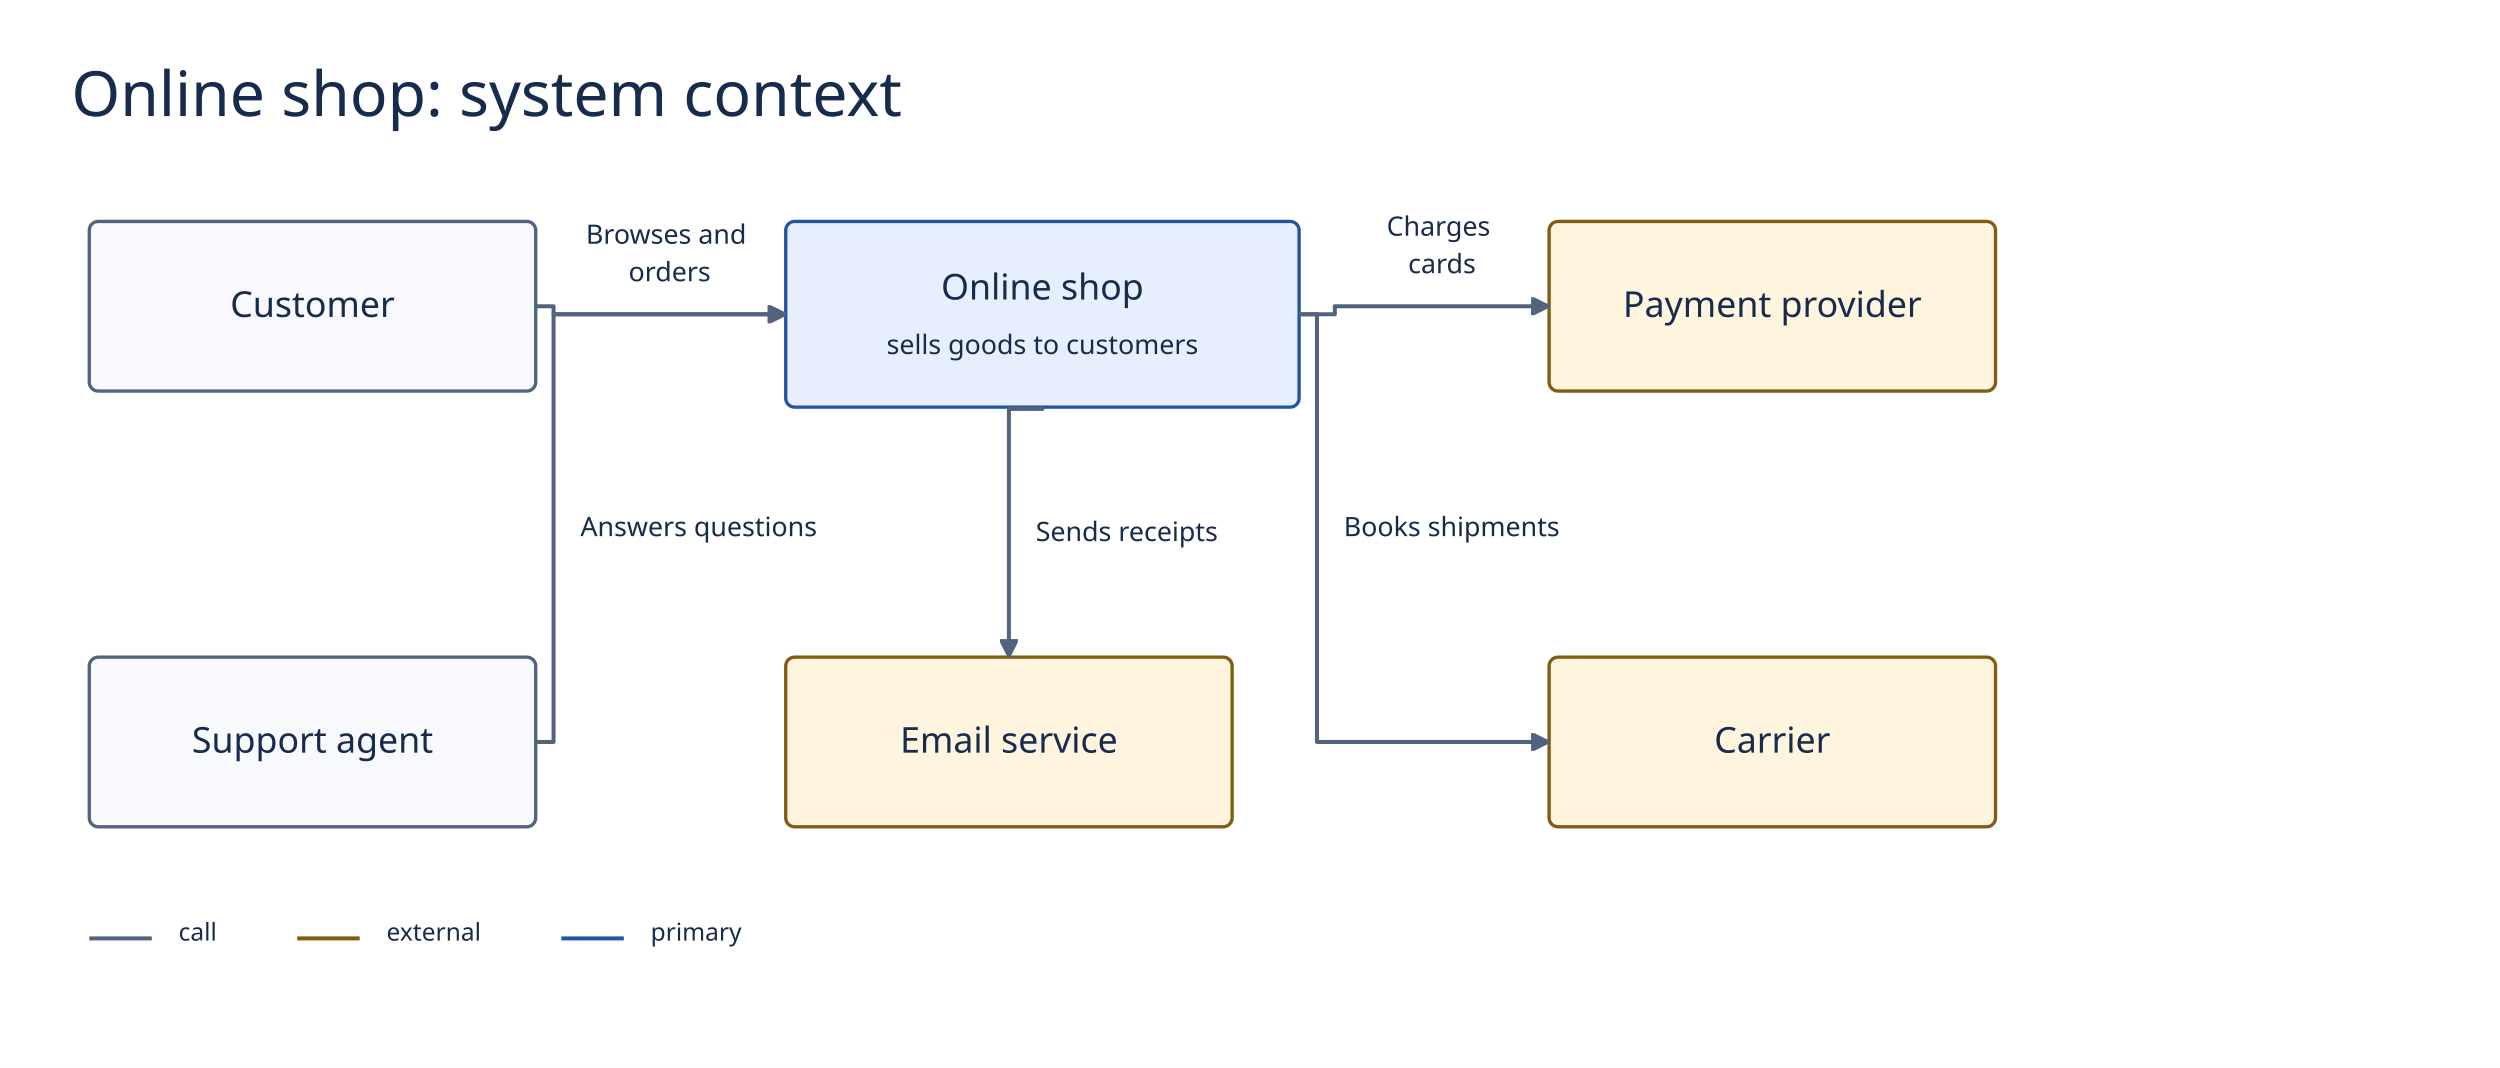
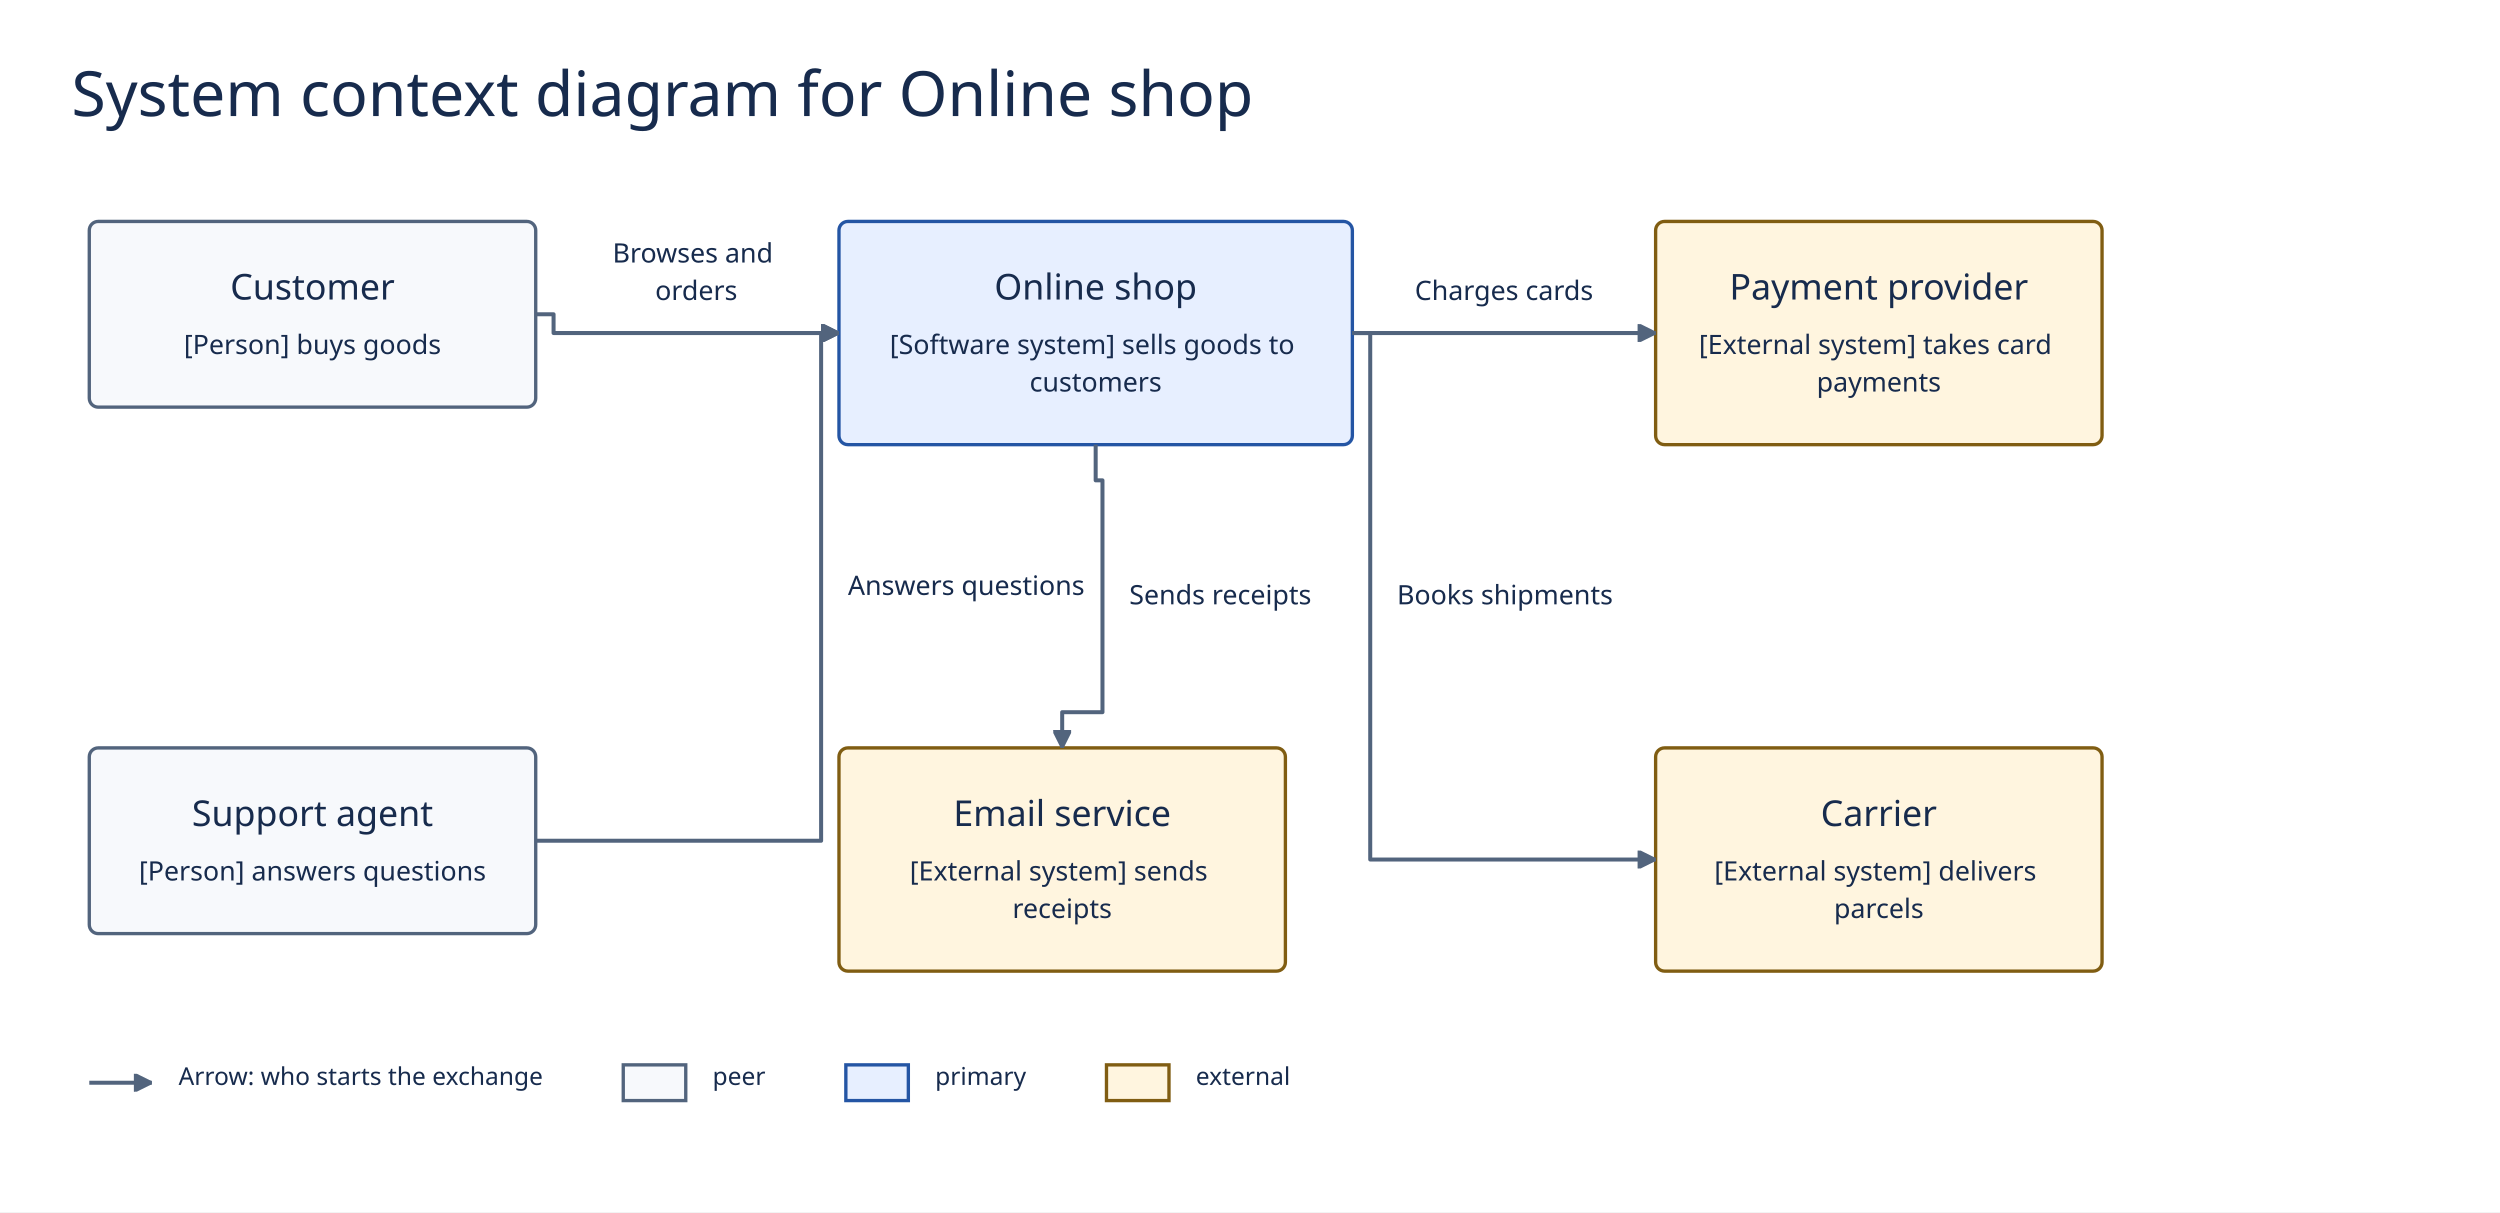
- <svg xmlns="http://www.w3.org/2000/svg" viewBox="0 0 1120 478.4" width="1120" height="478.4" lang="en" role="img" aria-labelledby="c2-en-document-title c2-en-document-desc" data-archatlas="0.1" data-measured-with="pillow">
+ <svg xmlns="http://www.w3.org/2000/svg" viewBox="0 0 1120 543.059" width="1120" height="543.059" lang="en" role="img" aria-labelledby="c2-en-document-title c2-en-document-desc" data-archatlas="0.1" data-measured-with="pillow">
  <defs>
-     <marker id="c2-en-marker-external-arrow" viewBox="0 0 10 10" refX="10" refY="5" markerWidth="8" markerHeight="8" markerUnits="userSpaceOnUse" orient="auto-start-reverse">
-       <path d="M 0 0 L 10 5 L 0 10 Z" fill="#805d12" stroke="#805d12" stroke-width="1.5" />
-     </marker>
-     <marker id="c2-en-marker-external-circle" viewBox="0 0 10 10" refX="5" refY="5" markerWidth="8" markerHeight="8" markerUnits="userSpaceOnUse">
-       <circle cx="5" cy="5" r="3.5" fill="#ffffff" stroke="#805d12" stroke-width="1.5" />
-     </marker>
    <marker id="c2-en-marker-peer-arrow" viewBox="0 0 10 10" refX="10" refY="5" markerWidth="8" markerHeight="8" markerUnits="userSpaceOnUse" orient="auto-start-reverse">
      <path d="M 0 0 L 10 5 L 0 10 Z" fill="#52647d" stroke="#52647d" stroke-width="1.5" />
    </marker>
    <marker id="c2-en-marker-peer-circle" viewBox="0 0 10 10" refX="5" refY="5" markerWidth="8" markerHeight="8" markerUnits="userSpaceOnUse">
      <circle cx="5" cy="5" r="3.5" fill="#ffffff" stroke="#52647d" stroke-width="1.5" />
    </marker>
-     <marker id="c2-en-marker-primary-arrow" viewBox="0 0 10 10" refX="10" refY="5" markerWidth="8" markerHeight="8" markerUnits="userSpaceOnUse" orient="auto-start-reverse">
-       <path d="M 0 0 L 10 5 L 0 10 Z" fill="#2455a4" stroke="#2455a4" stroke-width="1.5" />
-     </marker>
-     <marker id="c2-en-marker-primary-circle" viewBox="0 0 10 10" refX="5" refY="5" markerWidth="8" markerHeight="8" markerUnits="userSpaceOnUse">
-       <circle cx="5" cy="5" r="3.5" fill="#ffffff" stroke="#2455a4" stroke-width="1.5" />
-     </marker>
  </defs>
-   <rect width="1120" height="478.4" fill="#ffffff" data-role="canvas" />
-   <rect id="c2-en-shape-node-cust" data-id="cust" data-role="node" data-parent="" data-kind="person" fill="#f7f9fc" stroke="#52647d" stroke-width="1.5" data-box="40 99.2 200 76" x="40" y="99.2" width="200" height="76" rx="4" />
-   <rect id="c2-en-shape-node-shop" data-id="shop" data-role="node" data-parent="" data-kind="system" fill="#e7efff" stroke="#2455a4" stroke-width="1.5" data-box="352 99.2 230 83.2" x="352" y="99.2" width="230" height="83.2" rx="4" />
-   <rect id="c2-en-shape-node-pay" data-id="pay" data-role="node" data-parent="" data-kind="external" fill="#fff5df" stroke="#805d12" stroke-width="1.5" data-box="694 99.2 200 76" x="694" y="99.2" width="200" height="76" rx="4" />
-   <rect id="c2-en-shape-node-agent" data-id="agent" data-role="node" data-parent="" data-kind="person" fill="#f7f9fc" stroke="#52647d" stroke-width="1.5" data-box="40 294.4 200 76" x="40" y="294.4" width="200" height="76" rx="4" />
-   <rect id="c2-en-shape-node-mail" data-id="mail" data-role="node" data-parent="" data-kind="external" fill="#fff5df" stroke="#805d12" stroke-width="1.5" data-box="352 294.4 200 76" x="352" y="294.4" width="200" height="76" rx="4" />
-   <rect id="c2-en-shape-node-car" data-id="car" data-role="node" data-parent="" data-kind="external" fill="#fff5df" stroke="#805d12" stroke-width="1.5" data-box="694 294.4 200 76" x="694" y="294.4" width="200" height="76" rx="4" />
-   <polyline id="c2-en-edge-edge-1" data-id="edge-1" data-role="edge" data-from="cust" data-to="shop" data-kind="call" points="240,137.2 248,137.2 248,140.8 352,140.8" fill="none" stroke="#52647d" stroke-width="1.8" stroke-linejoin="round" marker-end="url(#c2-en-marker-peer-arrow)" />
-   <polyline id="c2-en-edge-edge-2" data-id="edge-2" data-role="edge" data-from="agent" data-to="shop" data-kind="call" points="240,332.4 248,332.4 248,140.8 352,140.8" fill="none" stroke="#52647d" stroke-width="1.8" stroke-linejoin="round" marker-end="url(#c2-en-marker-peer-arrow)" />
-   <polyline id="c2-en-edge-edge-3" data-id="edge-3" data-role="edge" data-from="shop" data-to="pay" data-kind="call" points="582,140.8 598,140.8 598,137.2 694,137.2" fill="none" stroke="#52647d" stroke-width="1.8" stroke-linejoin="round" marker-end="url(#c2-en-marker-peer-arrow)" />
-   <polyline id="c2-en-edge-edge-4" data-id="edge-4" data-role="edge" data-from="shop" data-to="car" data-kind="call" points="582,140.8 590,140.8 590,332.4 694,332.4" fill="none" stroke="#52647d" stroke-width="1.8" stroke-linejoin="round" marker-end="url(#c2-en-marker-peer-arrow)" />
-   <polyline id="c2-en-edge-edge-5" data-id="edge-5" data-role="edge" data-from="shop" data-to="mail" data-kind="call" points="467,182.4 467,183.2 452,183.2 452,294.4" fill="none" stroke="#52647d" stroke-width="1.8" stroke-linejoin="round" marker-end="url(#c2-en-marker-peer-arrow)" />
-   <polyline id="c2-en-edge-legend-line-0" data-id="legend-line-0" data-role="edge" data-from="" data-to="" data-kind="legend" points="40,420.4 68,420.4" fill="none" stroke="#52647d" stroke-width="1.8" stroke-linejoin="round" />
-   <polyline id="c2-en-edge-legend-line-1" data-id="legend-line-1" data-role="edge" data-from="" data-to="" data-kind="legend" points="133.141,420.4 161.141,420.4" fill="none" stroke="#805d12" stroke-width="1.8" stroke-linejoin="round" />
-   <polyline id="c2-en-edge-legend-line-2" data-id="legend-line-2" data-role="edge" data-from="" data-to="" data-kind="legend" points="251.469,420.4 279.469,420.4" fill="none" stroke="#2455a4" stroke-width="1.8" stroke-linejoin="round" />
-   <rect id="c2-en-shape-label-bg-__edge-1-background" data-id="__edge-1-background" data-role="label-bg" data-parent="edge-1" x="259.047" y="93.2" width="81.906" height="41.6" fill="#ffffff" fill-opacity="0.92" rx="3" />
-   <rect id="c2-en-shape-label-bg-__edge-2-background" data-id="__edge-2-background" data-role="label-bg" data-parent="edge-2" x="255" y="224.2" width="116.047" height="24.8" fill="#ffffff" fill-opacity="0.92" rx="3" />
-   <rect id="c2-en-shape-label-bg-__edge-3-background" data-id="__edge-3-background" data-role="label-bg" data-parent="edge-3" x="617.773" y="89.6" width="56.453" height="41.6" fill="#ffffff" fill-opacity="0.92" rx="3" />
-   <rect id="c2-en-shape-label-bg-__edge-4-background" data-id="__edge-4-background" data-role="label-bg" data-parent="edge-4" x="597" y="224.2" width="106.734" height="24.8" fill="#ffffff" fill-opacity="0.92" rx="3" />
-   <rect id="c2-en-shape-label-bg-__edge-5-background" data-id="__edge-5-background" data-role="label-bg" data-parent="edge-5" x="459" y="226.4" width="91.594" height="24.8" fill="#ffffff" fill-opacity="0.92" rx="3" />
-   <text id="c2-en-text-title-figure-title" data-id="figure-title" data-role="title" data-owner="" x="32" y="52" font-size="28" font-family="&quot;Noto Sans&quot;, &quot;DejaVu Sans&quot;, &quot;Liberation Sans&quot;, &quot;Noto Sans CJK SC&quot;, sans-serif" text-anchor="start" fill="#172b4d" data-text-box="32 24 372.031 39.2">
+   <rect width="1120" height="543.059" fill="#ffffff" data-role="canvas" />
+   <rect id="c2-en-shape-node-cust" data-id="cust" data-role="node" data-parent="" data-kind="person" fill="#f7f9fc" stroke="#52647d" stroke-width="1.5" data-box="40 99.2 200 83.2" x="40" y="99.2" width="200" height="83.2" rx="4" />
+   <rect id="c2-en-shape-node-shop" data-id="shop" data-role="node" data-parent="" data-kind="system" fill="#e7efff" stroke="#2455a4" stroke-width="1.5" data-box="375.859 99.2 230 100" x="375.859" y="99.2" width="230" height="100" rx="4" />
+   <rect id="c2-en-shape-node-pay" data-id="pay" data-role="node" data-parent="" data-kind="external" fill="#fff5df" stroke="#805d12" stroke-width="1.5" data-box="741.719 99.2 200 100" x="741.719" y="99.2" width="200" height="100" rx="4" />
+   <rect id="c2-en-shape-node-agent" data-id="agent" data-role="node" data-parent="" data-kind="person" fill="#f7f9fc" stroke="#52647d" stroke-width="1.5" data-box="40 335.059 200 83.2" x="40" y="335.059" width="200" height="83.2" rx="4" />
+   <rect id="c2-en-shape-node-mail" data-id="mail" data-role="node" data-parent="" data-kind="external" fill="#fff5df" stroke="#805d12" stroke-width="1.5" data-box="375.859 335.059 200 100" x="375.859" y="335.059" width="200" height="100" rx="4" />
+   <rect id="c2-en-shape-node-car" data-id="car" data-role="node" data-parent="" data-kind="external" fill="#fff5df" stroke="#805d12" stroke-width="1.5" data-box="741.719 335.059 200 100" x="741.719" y="335.059" width="200" height="100" rx="4" />
+   <rect id="c2-en-shape-legend-swatch-__legend-swatch-1" data-id="__legend-swatch-1" data-role="legend-swatch" data-parent="" data-kind="component" fill="#f7f9fc" stroke="#52647d" stroke-width="1.5" data-box="279.219 477.059 28 16" x="279.219" y="477.059" width="28" height="16" rx="0" />
+   <rect id="c2-en-shape-legend-swatch-__legend-swatch-2" data-id="__legend-swatch-2" data-role="legend-swatch" data-parent="" data-kind="component" fill="#e7efff" stroke="#2455a4" stroke-width="1.5" data-box="378.938 477.059 28 16" x="378.938" y="477.059" width="28" height="16" rx="0" />
+   <rect id="c2-en-shape-legend-swatch-__legend-swatch-3" data-id="__legend-swatch-3" data-role="legend-swatch" data-parent="" data-kind="component" fill="#fff5df" stroke="#805d12" stroke-width="1.5" data-box="495.703 477.059 28 16" x="495.703" y="477.059" width="28" height="16" rx="0" />
+   <polyline id="c2-en-edge-edge-1" data-id="edge-1" data-role="edge" data-from="cust" data-to="shop" data-kind="call" points="240,140.8 248,140.8 248,149.2 375.859,149.2" fill="none" stroke="#52647d" stroke-width="1.8" stroke-linejoin="round" marker-end="url(#c2-en-marker-peer-arrow)" />
+   <polyline id="c2-en-edge-edge-2" data-id="edge-2" data-role="edge" data-from="agent" data-to="shop" data-kind="call" points="240,376.659 367.859,376.659 367.859,149.2 375.859,149.2" fill="none" stroke="#52647d" stroke-width="1.8" stroke-linejoin="round" marker-end="url(#c2-en-marker-peer-arrow)" />
+   <polyline id="c2-en-edge-edge-3" data-id="edge-3" data-role="edge" data-from="shop" data-to="pay" data-kind="call" points="605.859,149.2 741.719,149.2" fill="none" stroke="#52647d" stroke-width="1.8" stroke-linejoin="round" marker-end="url(#c2-en-marker-peer-arrow)" />
+   <polyline id="c2-en-edge-edge-4" data-id="edge-4" data-role="edge" data-from="shop" data-to="car" data-kind="call" points="605.859,149.2 613.859,149.2 613.859,385.059 741.719,385.059" fill="none" stroke="#52647d" stroke-width="1.8" stroke-linejoin="round" marker-end="url(#c2-en-marker-peer-arrow)" />
+   <polyline id="c2-en-edge-edge-5" data-id="edge-5" data-role="edge" data-from="shop" data-to="mail" data-kind="call" points="490.859,199.2 490.859,215.2 493.906,215.2 493.906,319.059 475.859,319.059 475.859,335.059" fill="none" stroke="#52647d" stroke-width="1.8" stroke-linejoin="round" marker-end="url(#c2-en-marker-peer-arrow)" />
+   <polyline id="c2-en-edge-legend-line-0" data-id="legend-line-0" data-role="edge" data-from="" data-to="" data-kind="legend" points="40,485.059 68,485.059" fill="none" stroke="#52647d" stroke-width="1.8" stroke-linejoin="round" marker-end="url(#c2-en-marker-peer-arrow)" />
+   <rect id="c2-en-shape-label-bg-__edge-1-background" data-id="__edge-1-background" data-role="label-bg" data-parent="edge-1" x="270.977" y="101.6" width="81.906" height="41.6" fill="#ffffff" fill-opacity="0.92" rx="3" />
+   <rect id="c2-en-shape-label-bg-__edge-2-background" data-id="__edge-2-background" data-role="label-bg" data-parent="edge-2" x="374.859" y="250.53" width="116.047" height="24.8" fill="#ffffff" fill-opacity="0.92" rx="3" />
+   <rect id="c2-en-shape-label-bg-__edge-3-background" data-id="__edge-3-background" data-role="label-bg" data-parent="edge-3" x="628.828" y="118.4" width="89.922" height="24.8" fill="#ffffff" fill-opacity="0.92" rx="3" />
+   <rect id="c2-en-shape-label-bg-__edge-4-background" data-id="__edge-4-background" data-role="label-bg" data-parent="edge-4" x="620.859" y="254.73" width="106.734" height="24.8" fill="#ffffff" fill-opacity="0.92" rx="3" />
+   <rect id="c2-en-shape-label-bg-__edge-5-background" data-id="__edge-5-background" data-role="label-bg" data-parent="edge-5" x="500.906" y="254.73" width="91.594" height="24.8" fill="#ffffff" fill-opacity="0.92" rx="3" />
+   <text id="c2-en-text-title-figure-title" data-id="figure-title" data-role="title" data-owner="" x="32" y="52" font-size="28" font-family="&quot;Noto Sans&quot;, &quot;DejaVu Sans&quot;, &quot;Liberation Sans&quot;, &quot;Noto Sans CJK SC&quot;, sans-serif" text-anchor="start" fill="#172b4d" data-text-box="32 24 529.438 39.2">
    <tspan x="32" y="52">
-       <tspan font-family="Noto Sans">Online shop: system context</tspan>
+       <tspan font-family="Noto Sans">System context diagram for Online shop</tspan>
    </tspan>
  </text>
-   <text id="c2-en-text-name-cust-name" data-id="cust-name" data-role="name" data-owner="cust" x="140" y="142" font-size="16" font-family="&quot;Noto Sans&quot;, &quot;DejaVu Sans&quot;, &quot;Liberation Sans&quot;, &quot;Noto Sans CJK SC&quot;, sans-serif" text-anchor="middle" fill="#172b4d" data-text-box="103.141 126 73.719 22.4">
-     <tspan x="140" y="142">
+   <text id="c2-en-text-name-cust-name" data-id="cust-name" data-role="name" data-owner="cust" x="140" y="134.2" font-size="16" font-family="&quot;Noto Sans&quot;, &quot;DejaVu Sans&quot;, &quot;Liberation Sans&quot;, &quot;Noto Sans CJK SC&quot;, sans-serif" text-anchor="middle" fill="#172b4d" data-text-box="103.141 118.2 73.719 22.4">
+     <tspan x="140" y="134.2">
      <tspan font-family="Noto Sans">Customer</tspan>
    </tspan>
  </text>
-   <text id="c2-en-text-name-shop-name" data-id="shop-name" data-role="name" data-owner="shop" x="467" y="134.2" font-size="16" font-family="&quot;Noto Sans&quot;, &quot;DejaVu Sans&quot;, &quot;Liberation Sans&quot;, &quot;Noto Sans CJK SC&quot;, sans-serif" text-anchor="middle" fill="#172b4d" data-text-box="421.602 118.2 90.797 22.4">
-     <tspan x="467" y="134.2">
+   <text id="c2-en-text-sub-cust-sub" data-id="cust-sub" data-role="sub" data-owner="cust" x="140" y="158.6" font-size="12" font-family="&quot;Noto Sans&quot;, &quot;DejaVu Sans&quot;, &quot;Liberation Sans&quot;, &quot;Noto Sans CJK SC&quot;, sans-serif" text-anchor="middle" fill="#172b4d" data-text-box="82.359 146.6 115.281 16.8">
+     <tspan x="140" y="158.6">
+       <tspan font-family="Noto Sans">[Person] buys goods</tspan>
+     </tspan>
+   </text>
+   <text id="c2-en-text-name-shop-name" data-id="shop-name" data-role="name" data-owner="shop" x="490.859" y="134.2" font-size="16" font-family="&quot;Noto Sans&quot;, &quot;DejaVu Sans&quot;, &quot;Liberation Sans&quot;, &quot;Noto Sans CJK SC&quot;, sans-serif" text-anchor="middle" fill="#172b4d" data-text-box="445.461 118.2 90.797 22.4">
+     <tspan x="490.859" y="134.2">
      <tspan font-family="Noto Sans">Online shop</tspan>
    </tspan>
  </text>
-   <text id="c2-en-text-sub-shop-sub" data-id="shop-sub" data-role="sub" data-owner="shop" x="467" y="158.6" font-size="12" font-family="&quot;Noto Sans&quot;, &quot;DejaVu Sans&quot;, &quot;Liberation Sans&quot;, &quot;Noto Sans CJK SC&quot;, sans-serif" text-anchor="middle" fill="#172b4d" data-text-box="397.164 146.6 139.672 16.8">
-     <tspan x="467" y="158.6">
-       <tspan font-family="Noto Sans">sells goods to customers</tspan>
+   <text id="c2-en-text-sub-shop-sub" data-id="shop-sub" data-role="sub" data-owner="shop" x="490.859" y="158.6" font-size="12" font-family="&quot;Noto Sans&quot;, &quot;DejaVu Sans&quot;, &quot;Liberation Sans&quot;, &quot;Noto Sans CJK SC&quot;, sans-serif" text-anchor="middle" fill="#172b4d" data-text-box="400.164 146.6 181.391 33.6">
+     <tspan x="490.859" y="158.6">
+       <tspan font-family="Noto Sans">[Software system] sells goods to</tspan>
+     </tspan>
+     <tspan x="490.859" y="175.4">
+       <tspan font-family="Noto Sans">customers</tspan>
    </tspan>
  </text>
-   <text id="c2-en-text-name-pay-name" data-id="pay-name" data-role="name" data-owner="pay" x="794" y="142" font-size="16" font-family="&quot;Noto Sans&quot;, &quot;DejaVu Sans&quot;, &quot;Liberation Sans&quot;, &quot;Noto Sans CJK SC&quot;, sans-serif" text-anchor="middle" fill="#172b4d" data-text-box="727.062 126 133.875 22.4">
-     <tspan x="794" y="142">
+   <text id="c2-en-text-name-pay-name" data-id="pay-name" data-role="name" data-owner="pay" x="841.719" y="134.2" font-size="16" font-family="&quot;Noto Sans&quot;, &quot;DejaVu Sans&quot;, &quot;Liberation Sans&quot;, &quot;Noto Sans CJK SC&quot;, sans-serif" text-anchor="middle" fill="#172b4d" data-text-box="774.781 118.2 133.875 22.4">
+     <tspan x="841.719" y="134.2">
      <tspan font-family="Noto Sans">Payment provider</tspan>
    </tspan>
  </text>
-   <text id="c2-en-text-name-agent-name" data-id="agent-name" data-role="name" data-owner="agent" x="140" y="337.2" font-size="16" font-family="&quot;Noto Sans&quot;, &quot;DejaVu Sans&quot;, &quot;Liberation Sans&quot;, &quot;Noto Sans CJK SC&quot;, sans-serif" text-anchor="middle" fill="#172b4d" data-text-box="85.945 321.2 108.109 22.4">
-     <tspan x="140" y="337.2">
+   <text id="c2-en-text-sub-pay-sub" data-id="pay-sub" data-role="sub" data-owner="pay" x="841.719" y="158.6" font-size="12" font-family="&quot;Noto Sans&quot;, &quot;DejaVu Sans&quot;, &quot;Liberation Sans&quot;, &quot;Noto Sans CJK SC&quot;, sans-serif" text-anchor="middle" fill="#172b4d" data-text-box="762.664 146.6 158.109 33.6">
+     <tspan x="841.719" y="158.6">
+       <tspan font-family="Noto Sans">[External system] takes card</tspan>
+     </tspan>
+     <tspan x="841.719" y="175.4">
+       <tspan font-family="Noto Sans">payments</tspan>
+     </tspan>
+   </text>
+   <text id="c2-en-text-name-agent-name" data-id="agent-name" data-role="name" data-owner="agent" x="140" y="370.059" font-size="16" font-family="&quot;Noto Sans&quot;, &quot;DejaVu Sans&quot;, &quot;Liberation Sans&quot;, &quot;Noto Sans CJK SC&quot;, sans-serif" text-anchor="middle" fill="#172b4d" data-text-box="85.945 354.059 108.109 22.4">
+     <tspan x="140" y="370.059">
      <tspan font-family="Noto Sans">Support agent</tspan>
    </tspan>
  </text>
-   <text id="c2-en-text-name-mail-name" data-id="mail-name" data-role="name" data-owner="mail" x="452" y="337.2" font-size="16" font-family="&quot;Noto Sans&quot;, &quot;DejaVu Sans&quot;, &quot;Liberation Sans&quot;, &quot;Noto Sans CJK SC&quot;, sans-serif" text-anchor="middle" fill="#172b4d" data-text-box="403.258 321.2 97.484 22.4">
-     <tspan x="452" y="337.2">
+   <text id="c2-en-text-sub-agent-sub" data-id="agent-sub" data-role="sub" data-owner="agent" x="140" y="394.459" font-size="12" font-family="&quot;Noto Sans&quot;, &quot;DejaVu Sans&quot;, &quot;Liberation Sans&quot;, &quot;Noto Sans CJK SC&quot;, sans-serif" text-anchor="middle" fill="#172b4d" data-text-box="62.219 382.459 155.562 16.8">
+     <tspan x="140" y="394.459">
+       <tspan font-family="Noto Sans">[Person] answers questions</tspan>
+     </tspan>
+   </text>
+   <text id="c2-en-text-name-mail-name" data-id="mail-name" data-role="name" data-owner="mail" x="475.859" y="370.059" font-size="16" font-family="&quot;Noto Sans&quot;, &quot;DejaVu Sans&quot;, &quot;Liberation Sans&quot;, &quot;Noto Sans CJK SC&quot;, sans-serif" text-anchor="middle" fill="#172b4d" data-text-box="427.117 354.059 97.484 22.4">
+     <tspan x="475.859" y="370.059">
      <tspan font-family="Noto Sans">Email service</tspan>
    </tspan>
  </text>
-   <text id="c2-en-text-name-car-name" data-id="car-name" data-role="name" data-owner="car" x="794" y="337.2" font-size="16" font-family="&quot;Noto Sans&quot;, &quot;DejaVu Sans&quot;, &quot;Liberation Sans&quot;, &quot;Noto Sans CJK SC&quot;, sans-serif" text-anchor="middle" fill="#172b4d" data-text-box="767.969 321.2 52.062 22.4">
-     <tspan x="794" y="337.2">
+   <text id="c2-en-text-sub-mail-sub" data-id="mail-sub" data-role="sub" data-owner="mail" x="475.859" y="394.459" font-size="12" font-family="&quot;Noto Sans&quot;, &quot;DejaVu Sans&quot;, &quot;Liberation Sans&quot;, &quot;Noto Sans CJK SC&quot;, sans-serif" text-anchor="middle" fill="#172b4d" data-text-box="409.125 382.459 133.469 33.6">
+     <tspan x="475.859" y="394.459">
+       <tspan font-family="Noto Sans">[External system] sends</tspan>
+     </tspan>
+     <tspan x="475.859" y="411.259">
+       <tspan font-family="Noto Sans">receipts</tspan>
+     </tspan>
+   </text>
+   <text id="c2-en-text-name-car-name" data-id="car-name" data-role="name" data-owner="car" x="841.719" y="370.059" font-size="16" font-family="&quot;Noto Sans&quot;, &quot;DejaVu Sans&quot;, &quot;Liberation Sans&quot;, &quot;Noto Sans CJK SC&quot;, sans-serif" text-anchor="middle" fill="#172b4d" data-text-box="815.688 354.059 52.062 22.4">
+     <tspan x="841.719" y="370.059">
      <tspan font-family="Noto Sans">Carrier</tspan>
    </tspan>
  </text>
-   <text id="c2-en-text-edge-label-edge-1-label" data-id="edge-1-label" data-role="edge-label" data-owner="edge-1" x="300" y="109.2" font-size="12" font-family="&quot;Noto Sans&quot;, &quot;DejaVu Sans&quot;, &quot;Liberation Sans&quot;, &quot;Noto Sans CJK SC&quot;, sans-serif" text-anchor="middle" fill="#172b4d" data-text-box="264.047 97.2 71.906 33.6">
-     <tspan x="300" y="109.2">
+   <text id="c2-en-text-sub-car-sub" data-id="car-sub" data-role="sub" data-owner="car" x="841.719" y="394.459" font-size="12" font-family="&quot;Noto Sans&quot;, &quot;DejaVu Sans&quot;, &quot;Liberation Sans&quot;, &quot;Noto Sans CJK SC&quot;, sans-serif" text-anchor="middle" fill="#172b4d" data-text-box="769.57 382.459 144.297 33.6">
+     <tspan x="841.719" y="394.459">
+       <tspan font-family="Noto Sans">[External system] delivers</tspan>
+     </tspan>
+     <tspan x="841.719" y="411.259">
+       <tspan font-family="Noto Sans">parcels</tspan>
+     </tspan>
+   </text>
+   <text id="c2-en-text-edge-label-edge-1-label" data-id="edge-1-label" data-role="edge-label" data-owner="edge-1" x="311.93" y="117.6" font-size="12" font-family="&quot;Noto Sans&quot;, &quot;DejaVu Sans&quot;, &quot;Liberation Sans&quot;, &quot;Noto Sans CJK SC&quot;, sans-serif" text-anchor="middle" fill="#172b4d" data-text-box="275.977 105.6 71.906 33.6">
+     <tspan x="311.93" y="117.6">
      <tspan font-family="Noto Sans">Browses and</tspan>
    </tspan>
-     <tspan x="300" y="126">
+     <tspan x="311.93" y="134.4">
      <tspan font-family="Noto Sans">orders</tspan>
    </tspan>
  </text>
-   <text id="c2-en-text-edge-label-edge-2-label" data-id="edge-2-label" data-role="edge-label" data-owner="edge-2" x="313.023" y="240.2" font-size="12" font-family="&quot;Noto Sans&quot;, &quot;DejaVu Sans&quot;, &quot;Liberation Sans&quot;, &quot;Noto Sans CJK SC&quot;, sans-serif" text-anchor="middle" fill="#172b4d" data-text-box="260 228.2 106.047 16.8">
-     <tspan x="313.023" y="240.2">
+   <text id="c2-en-text-edge-label-edge-2-label" data-id="edge-2-label" data-role="edge-label" data-owner="edge-2" x="432.883" y="266.53" font-size="12" font-family="&quot;Noto Sans&quot;, &quot;DejaVu Sans&quot;, &quot;Liberation Sans&quot;, &quot;Noto Sans CJK SC&quot;, sans-serif" text-anchor="middle" fill="#172b4d" data-text-box="379.859 254.53 106.047 16.8">
+     <tspan x="432.883" y="266.53">
      <tspan font-family="Noto Sans">Answers questions</tspan>
    </tspan>
  </text>
-   <text id="c2-en-text-edge-label-edge-3-label" data-id="edge-3-label" data-role="edge-label" data-owner="edge-3" x="646" y="105.6" font-size="12" font-family="&quot;Noto Sans&quot;, &quot;DejaVu Sans&quot;, &quot;Liberation Sans&quot;, &quot;Noto Sans CJK SC&quot;, sans-serif" text-anchor="middle" fill="#172b4d" data-text-box="622.773 93.6 46.453 33.6">
-     <tspan x="646" y="105.6">
-       <tspan font-family="Noto Sans">Charges</tspan>
-     </tspan>
-     <tspan x="646" y="122.4">
-       <tspan font-family="Noto Sans">cards</tspan>
+   <text id="c2-en-text-edge-label-edge-3-label" data-id="edge-3-label" data-role="edge-label" data-owner="edge-3" x="673.789" y="134.4" font-size="12" font-family="&quot;Noto Sans&quot;, &quot;DejaVu Sans&quot;, &quot;Liberation Sans&quot;, &quot;Noto Sans CJK SC&quot;, sans-serif" text-anchor="middle" fill="#172b4d" data-text-box="633.828 122.4 79.922 16.8">
+     <tspan x="673.789" y="134.4">
+       <tspan font-family="Noto Sans">Charges cards</tspan>
    </tspan>
  </text>
-   <text id="c2-en-text-edge-label-edge-4-label" data-id="edge-4-label" data-role="edge-label" data-owner="edge-4" x="650.367" y="240.2" font-size="12" font-family="&quot;Noto Sans&quot;, &quot;DejaVu Sans&quot;, &quot;Liberation Sans&quot;, &quot;Noto Sans CJK SC&quot;, sans-serif" text-anchor="middle" fill="#172b4d" data-text-box="602 228.2 96.734 16.8">
-     <tspan x="650.367" y="240.2">
+   <text id="c2-en-text-edge-label-edge-4-label" data-id="edge-4-label" data-role="edge-label" data-owner="edge-4" x="674.227" y="270.73" font-size="12" font-family="&quot;Noto Sans&quot;, &quot;DejaVu Sans&quot;, &quot;Liberation Sans&quot;, &quot;Noto Sans CJK SC&quot;, sans-serif" text-anchor="middle" fill="#172b4d" data-text-box="625.859 258.73 96.734 16.8">
+     <tspan x="674.227" y="270.73">
      <tspan font-family="Noto Sans">Books shipments</tspan>
    </tspan>
  </text>
-   <text id="c2-en-text-edge-label-edge-5-label" data-id="edge-5-label" data-role="edge-label" data-owner="edge-5" x="504.797" y="242.4" font-size="12" font-family="&quot;Noto Sans&quot;, &quot;DejaVu Sans&quot;, &quot;Liberation Sans&quot;, &quot;Noto Sans CJK SC&quot;, sans-serif" text-anchor="middle" fill="#172b4d" data-text-box="464 230.4 81.594 16.8">
-     <tspan x="504.797" y="242.4">
+   <text id="c2-en-text-edge-label-edge-5-label" data-id="edge-5-label" data-role="edge-label" data-owner="edge-5" x="546.703" y="270.73" font-size="12" font-family="&quot;Noto Sans&quot;, &quot;DejaVu Sans&quot;, &quot;Liberation Sans&quot;, &quot;Noto Sans CJK SC&quot;, sans-serif" text-anchor="middle" fill="#172b4d" data-text-box="505.906 258.73 81.594 16.8">
+     <tspan x="546.703" y="270.73">
      <tspan font-family="Noto Sans">Sends receipts</tspan>
    </tspan>
  </text>
-   <text id="c2-en-text-legend-legend-0" data-id="legend-0" data-role="legend" data-owner="" x="80" y="421.4" font-size="11" font-family="&quot;Noto Sans&quot;, &quot;DejaVu Sans&quot;, &quot;Liberation Sans&quot;, &quot;Noto Sans CJK SC&quot;, sans-serif" text-anchor="start" fill="#172b4d" data-text-box="80 410.4 17.141 15.4">
-     <tspan x="80" y="421.4">
-       <tspan font-family="Noto Sans">call</tspan>
+   <text id="c2-en-text-legend-legend-0" data-id="legend-0" data-role="legend" data-owner="" x="80" y="486.059" font-size="11" font-family="&quot;Noto Sans&quot;, &quot;DejaVu Sans&quot;, &quot;Liberation Sans&quot;, &quot;Noto Sans CJK SC&quot;, sans-serif" text-anchor="start" fill="#172b4d" data-text-box="80 475.059 163.219 15.4">
+     <tspan x="80" y="486.059">
+       <tspan font-family="Noto Sans">Arrow: who starts the exchange</tspan>
    </tspan>
  </text>
-   <text id="c2-en-text-legend-legend-1" data-id="legend-1" data-role="legend" data-owner="" x="173.141" y="421.4" font-size="11" font-family="&quot;Noto Sans&quot;, &quot;DejaVu Sans&quot;, &quot;Liberation Sans&quot;, &quot;Noto Sans CJK SC&quot;, sans-serif" text-anchor="start" fill="#172b4d" data-text-box="173.141 410.4 42.328 15.4">
-     <tspan x="173.141" y="421.4">
+   <text id="c2-en-text-legend-legend-1" data-id="legend-1" data-role="legend" data-owner="" x="319.219" y="486.059" font-size="11" font-family="&quot;Noto Sans&quot;, &quot;DejaVu Sans&quot;, &quot;Liberation Sans&quot;, &quot;Noto Sans CJK SC&quot;, sans-serif" text-anchor="start" fill="#172b4d" data-text-box="319.219 475.059 23.719 15.4">
+     <tspan x="319.219" y="486.059">
+       <tspan font-family="Noto Sans">peer</tspan>
+     </tspan>
+   </text>
+   <text id="c2-en-text-legend-legend-2" data-id="legend-2" data-role="legend" data-owner="" x="418.938" y="486.059" font-size="11" font-family="&quot;Noto Sans&quot;, &quot;DejaVu Sans&quot;, &quot;Liberation Sans&quot;, &quot;Noto Sans CJK SC&quot;, sans-serif" text-anchor="start" fill="#172b4d" data-text-box="418.938 475.059 40.766 15.4">
+     <tspan x="418.938" y="486.059">
+       <tspan font-family="Noto Sans">primary</tspan>
+     </tspan>
+   </text>
+   <text id="c2-en-text-legend-legend-3" data-id="legend-3" data-role="legend" data-owner="" x="535.703" y="486.059" font-size="11" font-family="&quot;Noto Sans&quot;, &quot;DejaVu Sans&quot;, &quot;Liberation Sans&quot;, &quot;Noto Sans CJK SC&quot;, sans-serif" text-anchor="start" fill="#172b4d" data-text-box="535.703 475.059 42.328 15.4">
+     <tspan x="535.703" y="486.059">
      <tspan font-family="Noto Sans">external</tspan>
    </tspan>
  </text>
-   <text id="c2-en-text-legend-legend-2" data-id="legend-2" data-role="legend" data-owner="" x="291.469" y="421.4" font-size="11" font-family="&quot;Noto Sans&quot;, &quot;DejaVu Sans&quot;, &quot;Liberation Sans&quot;, &quot;Noto Sans CJK SC&quot;, sans-serif" text-anchor="start" fill="#172b4d" data-text-box="291.469 410.4 40.766 15.4">
-     <tspan x="291.469" y="421.4">
-       <tspan font-family="Noto Sans">primary</tspan>
-     </tspan>
-   </text>
</svg>
